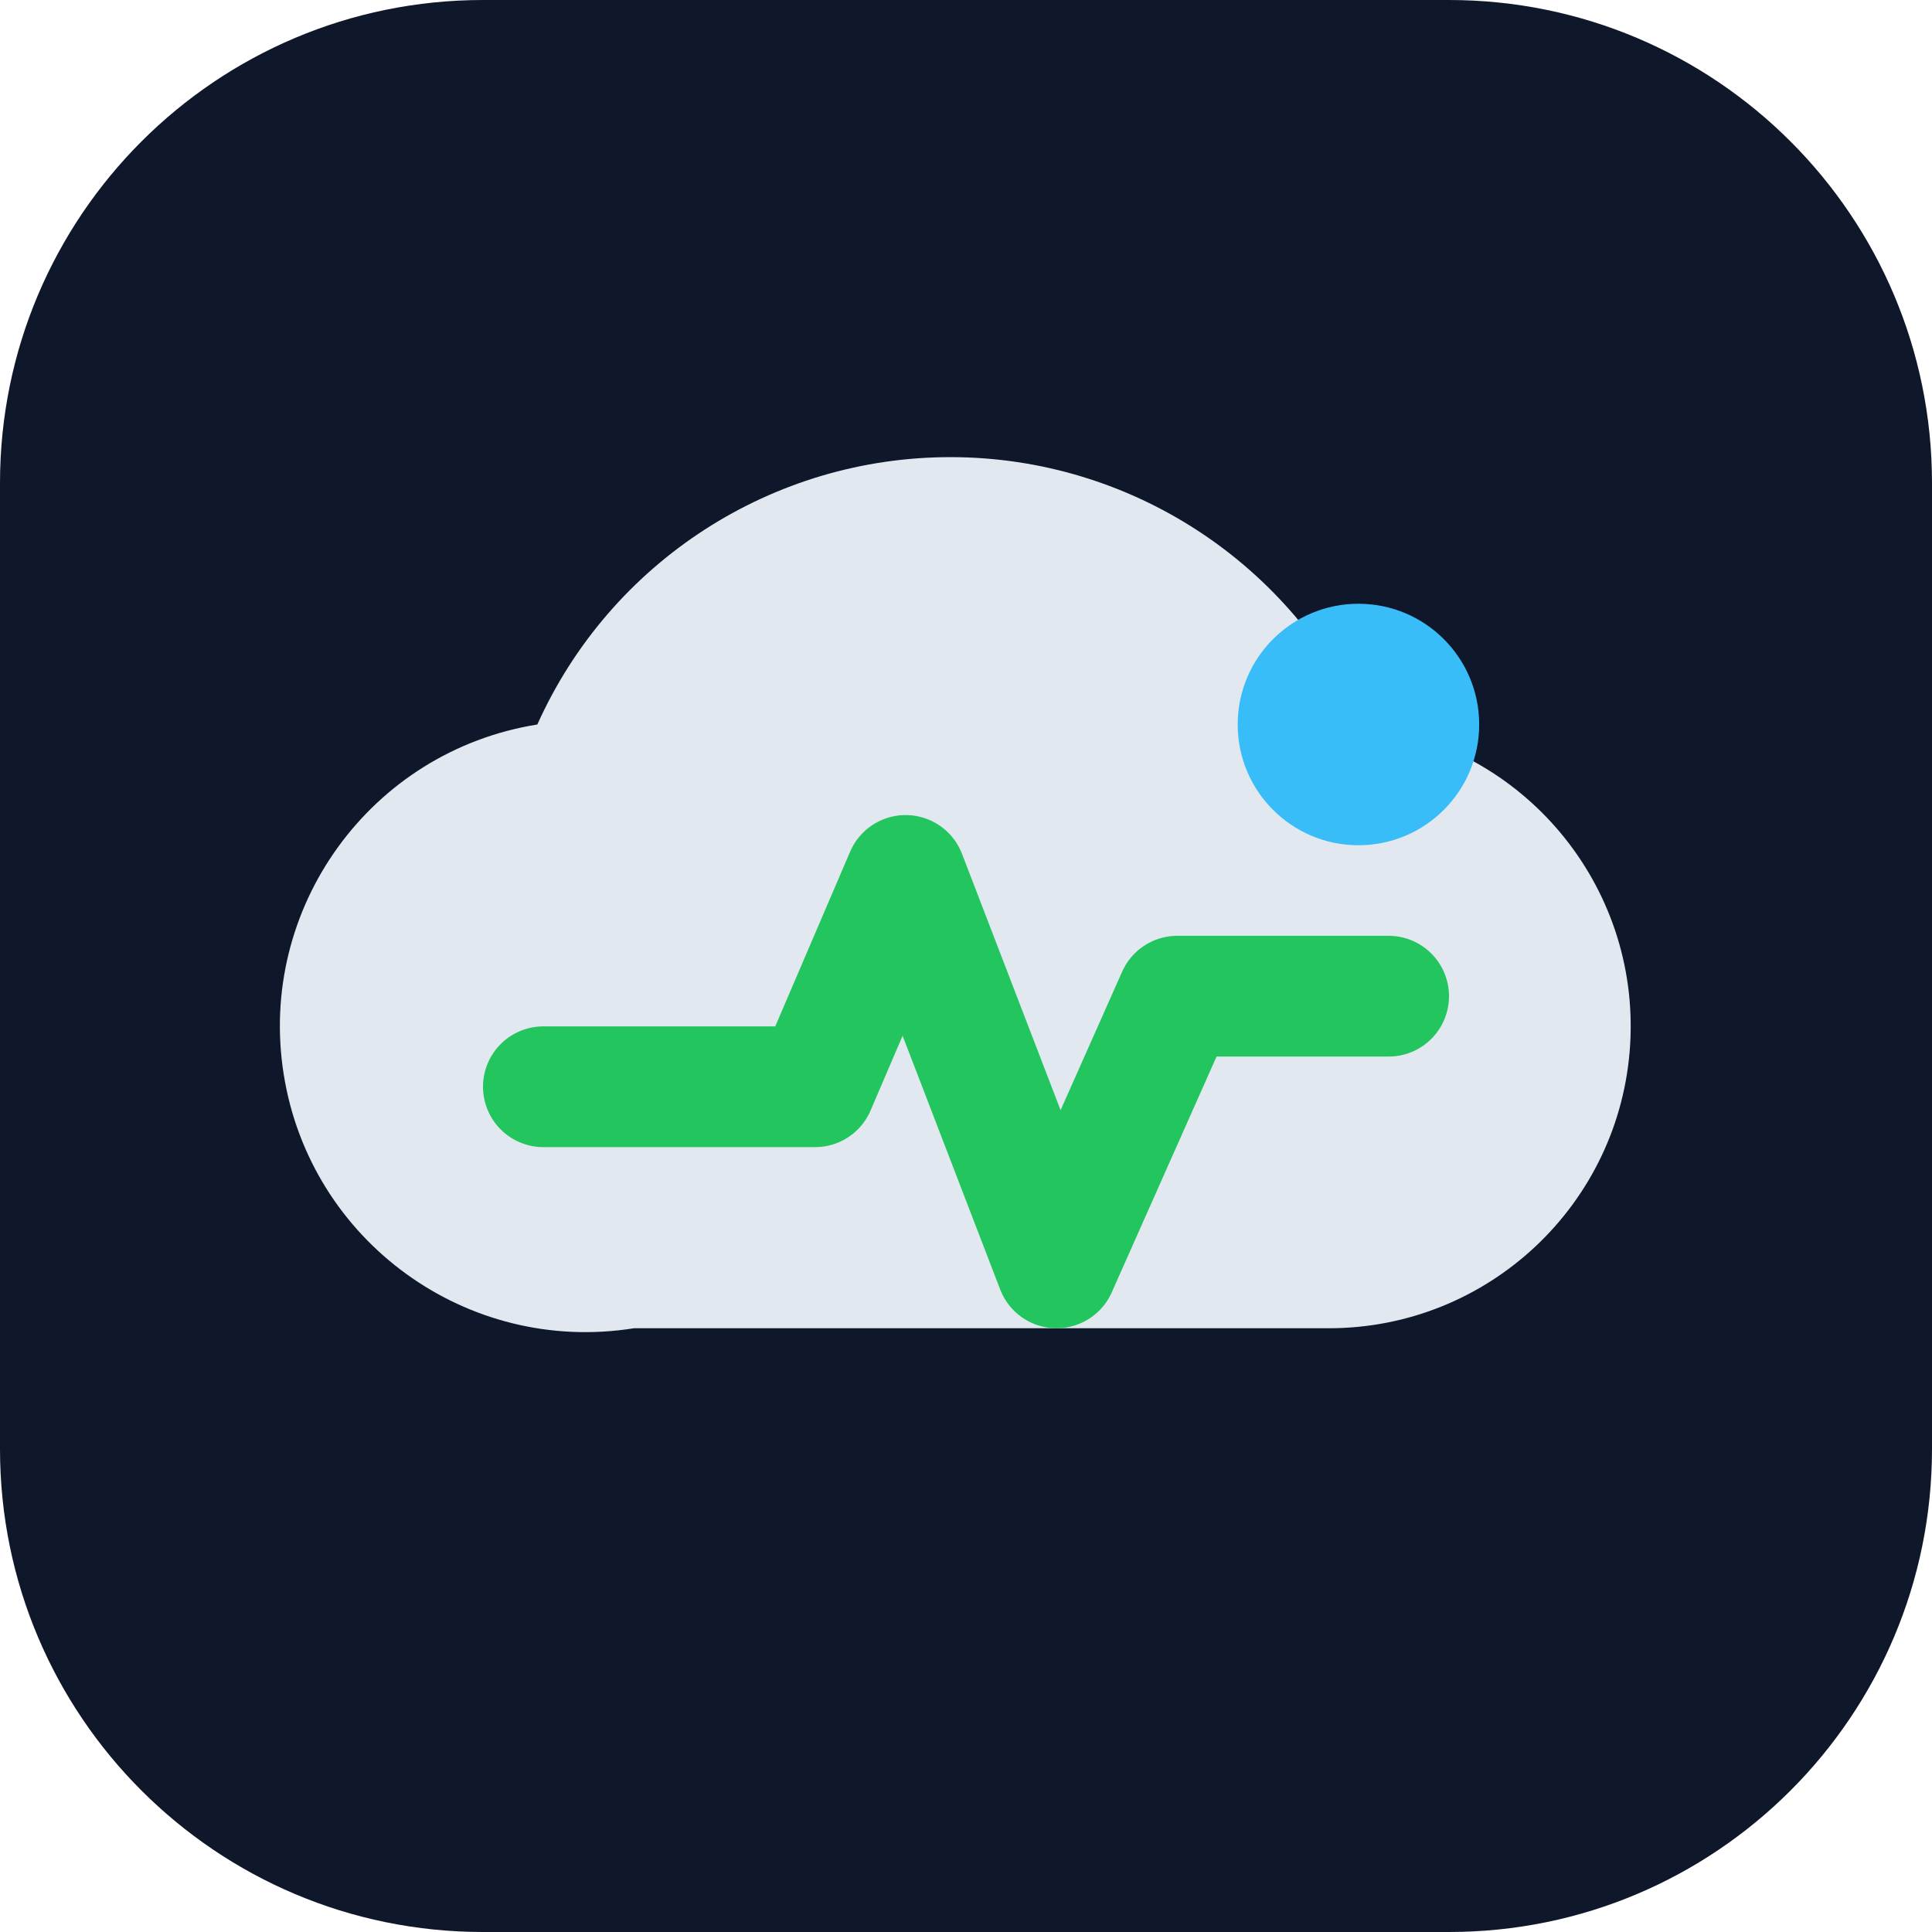
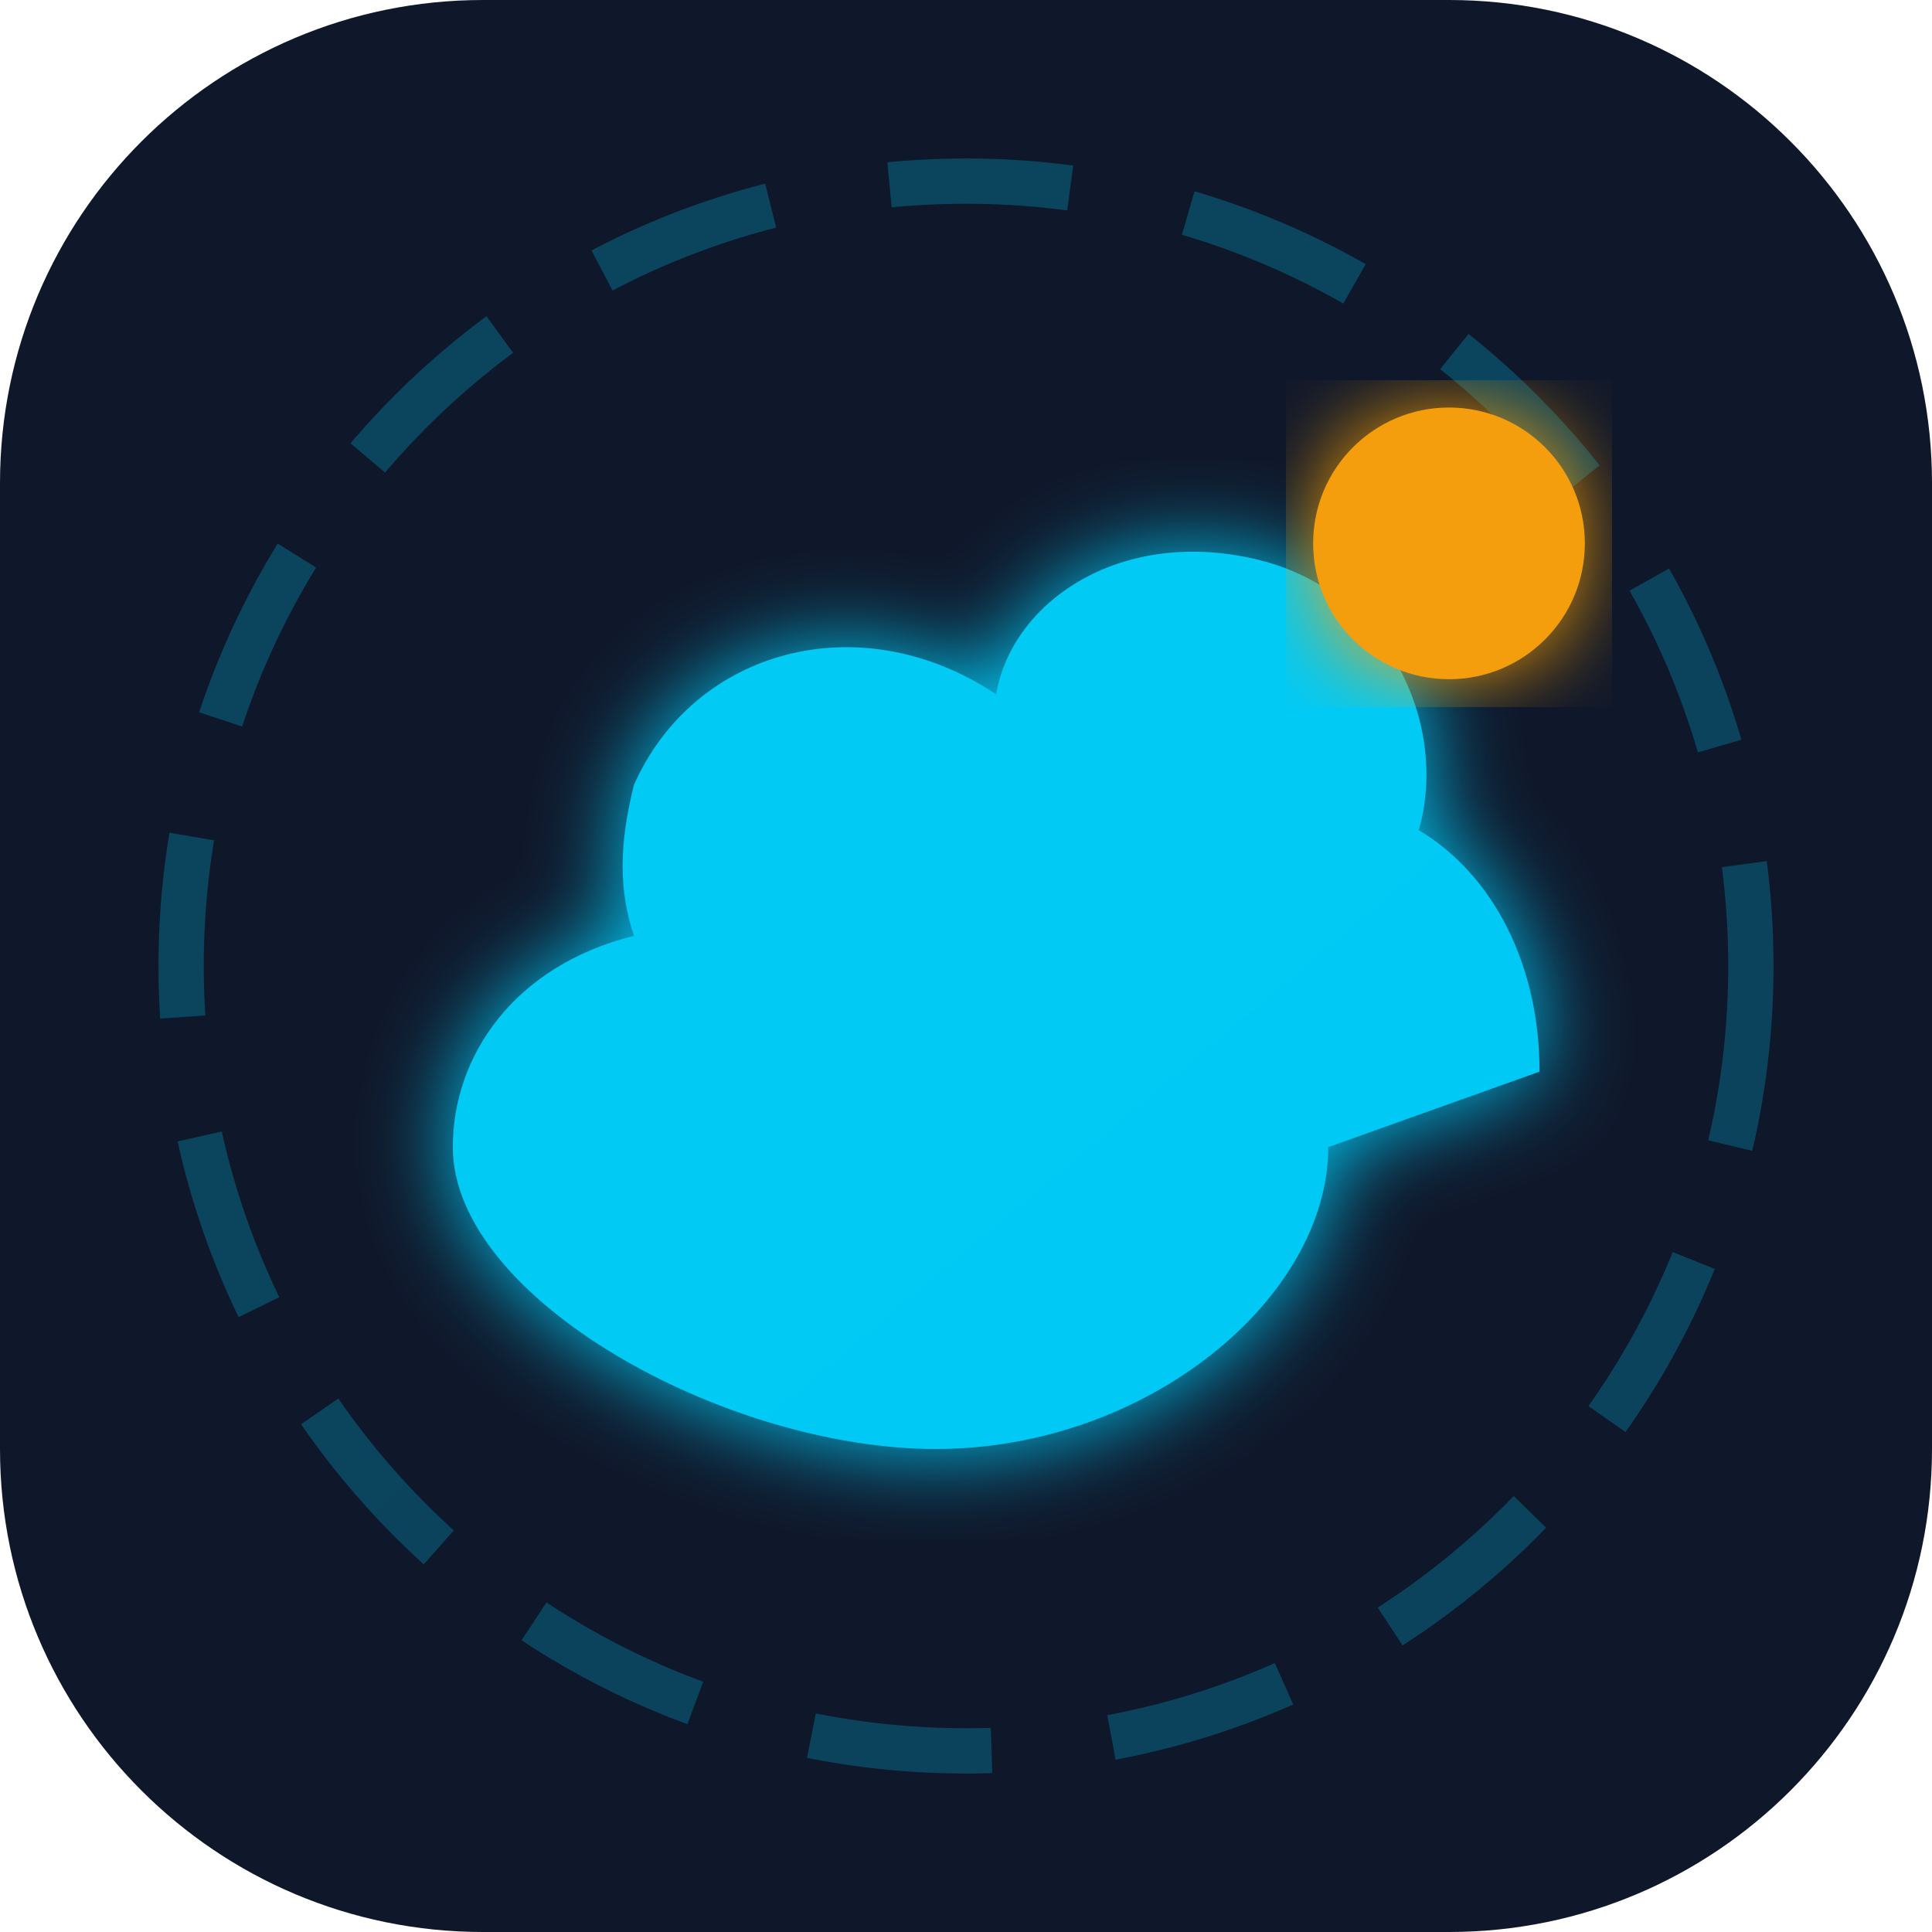
<svg xmlns="http://www.w3.org/2000/svg" viewBox="0 0 64 64" role="img" aria-labelledby="title desc">
+   <defs>
+     <linearGradient id="logo-grad" x1="0" y1="0" x2="64" y2="64">
+       <stop offset="0%" stop-color="#00d4ff" />
+       <stop offset="100%" stop-color="#7c3aed" />
+     </linearGradient>
+     <linearGradient id="ring-grad" x1="0" y1="0" x2="64" y2="64">
+       <stop offset="0%" stop-color="#00d4ff" stop-opacity="0.6" />
+       <stop offset="100%" stop-color="#7c3aed" stop-opacity="0.6" />
+     </linearGradient>
+     <filter id="glow">
+       <feGaussianBlur stdDeviation="1.5" result="blur" />
+       <feMerge>
+         <feMergeNode in="blur" />
+         <feMergeNode in="SourceGraphic" />
+       </feMerge>
+     </filter>
+   </defs>
  <rect width="64" height="64" rx="16" fill="#0f172a" />
-   <path d="M21 44h23a10 10 0 0 0 1.2-19.93A15 15 0 0 0 17.8 24 10 10 0 0 0 21 44Z" fill="#e2e8f0" />
-   <path d="M18 36h9l3-7 5 13 4-9h7" fill="none" stroke="#22c55e" stroke-linecap="round" stroke-linejoin="round" stroke-width="4" />
-   <circle cx="45" cy="24" r="4" fill="#38bdf8" />
+   <circle cx="32" cy="32" r="26" stroke="url(#ring-grad)" stroke-width="1.5" fill="none" opacity="0.4" stroke-dasharray="6 4" />
+   <path d="M44 38c0 5-6 10-13 10s-16-5-16-10c0-3 2-6 6-7-.5-1.5-.5-3 0-5 2-4.5 7.5-6 12-3 .5-3 4-5.5 8.5-4.5 4.5 1 6.5 5.5 5.5 9 2.5 1.5 4 4.5 4 8z" fill="url(#logo-grad)" filter="url(#glow)" opacity="0.95" />
+   <circle cx="48" cy="18" r="4.5" fill="#f59e0b" filter="url(#glow)">
+     <animate attributeName="opacity" values="1;0.3;1" dur="2s" repeatCount="indefinite" />
+     <animate attributeName="r" values="4.5;5;4.5" dur="2s" repeatCount="indefinite" />
+   </circle>
</svg>
